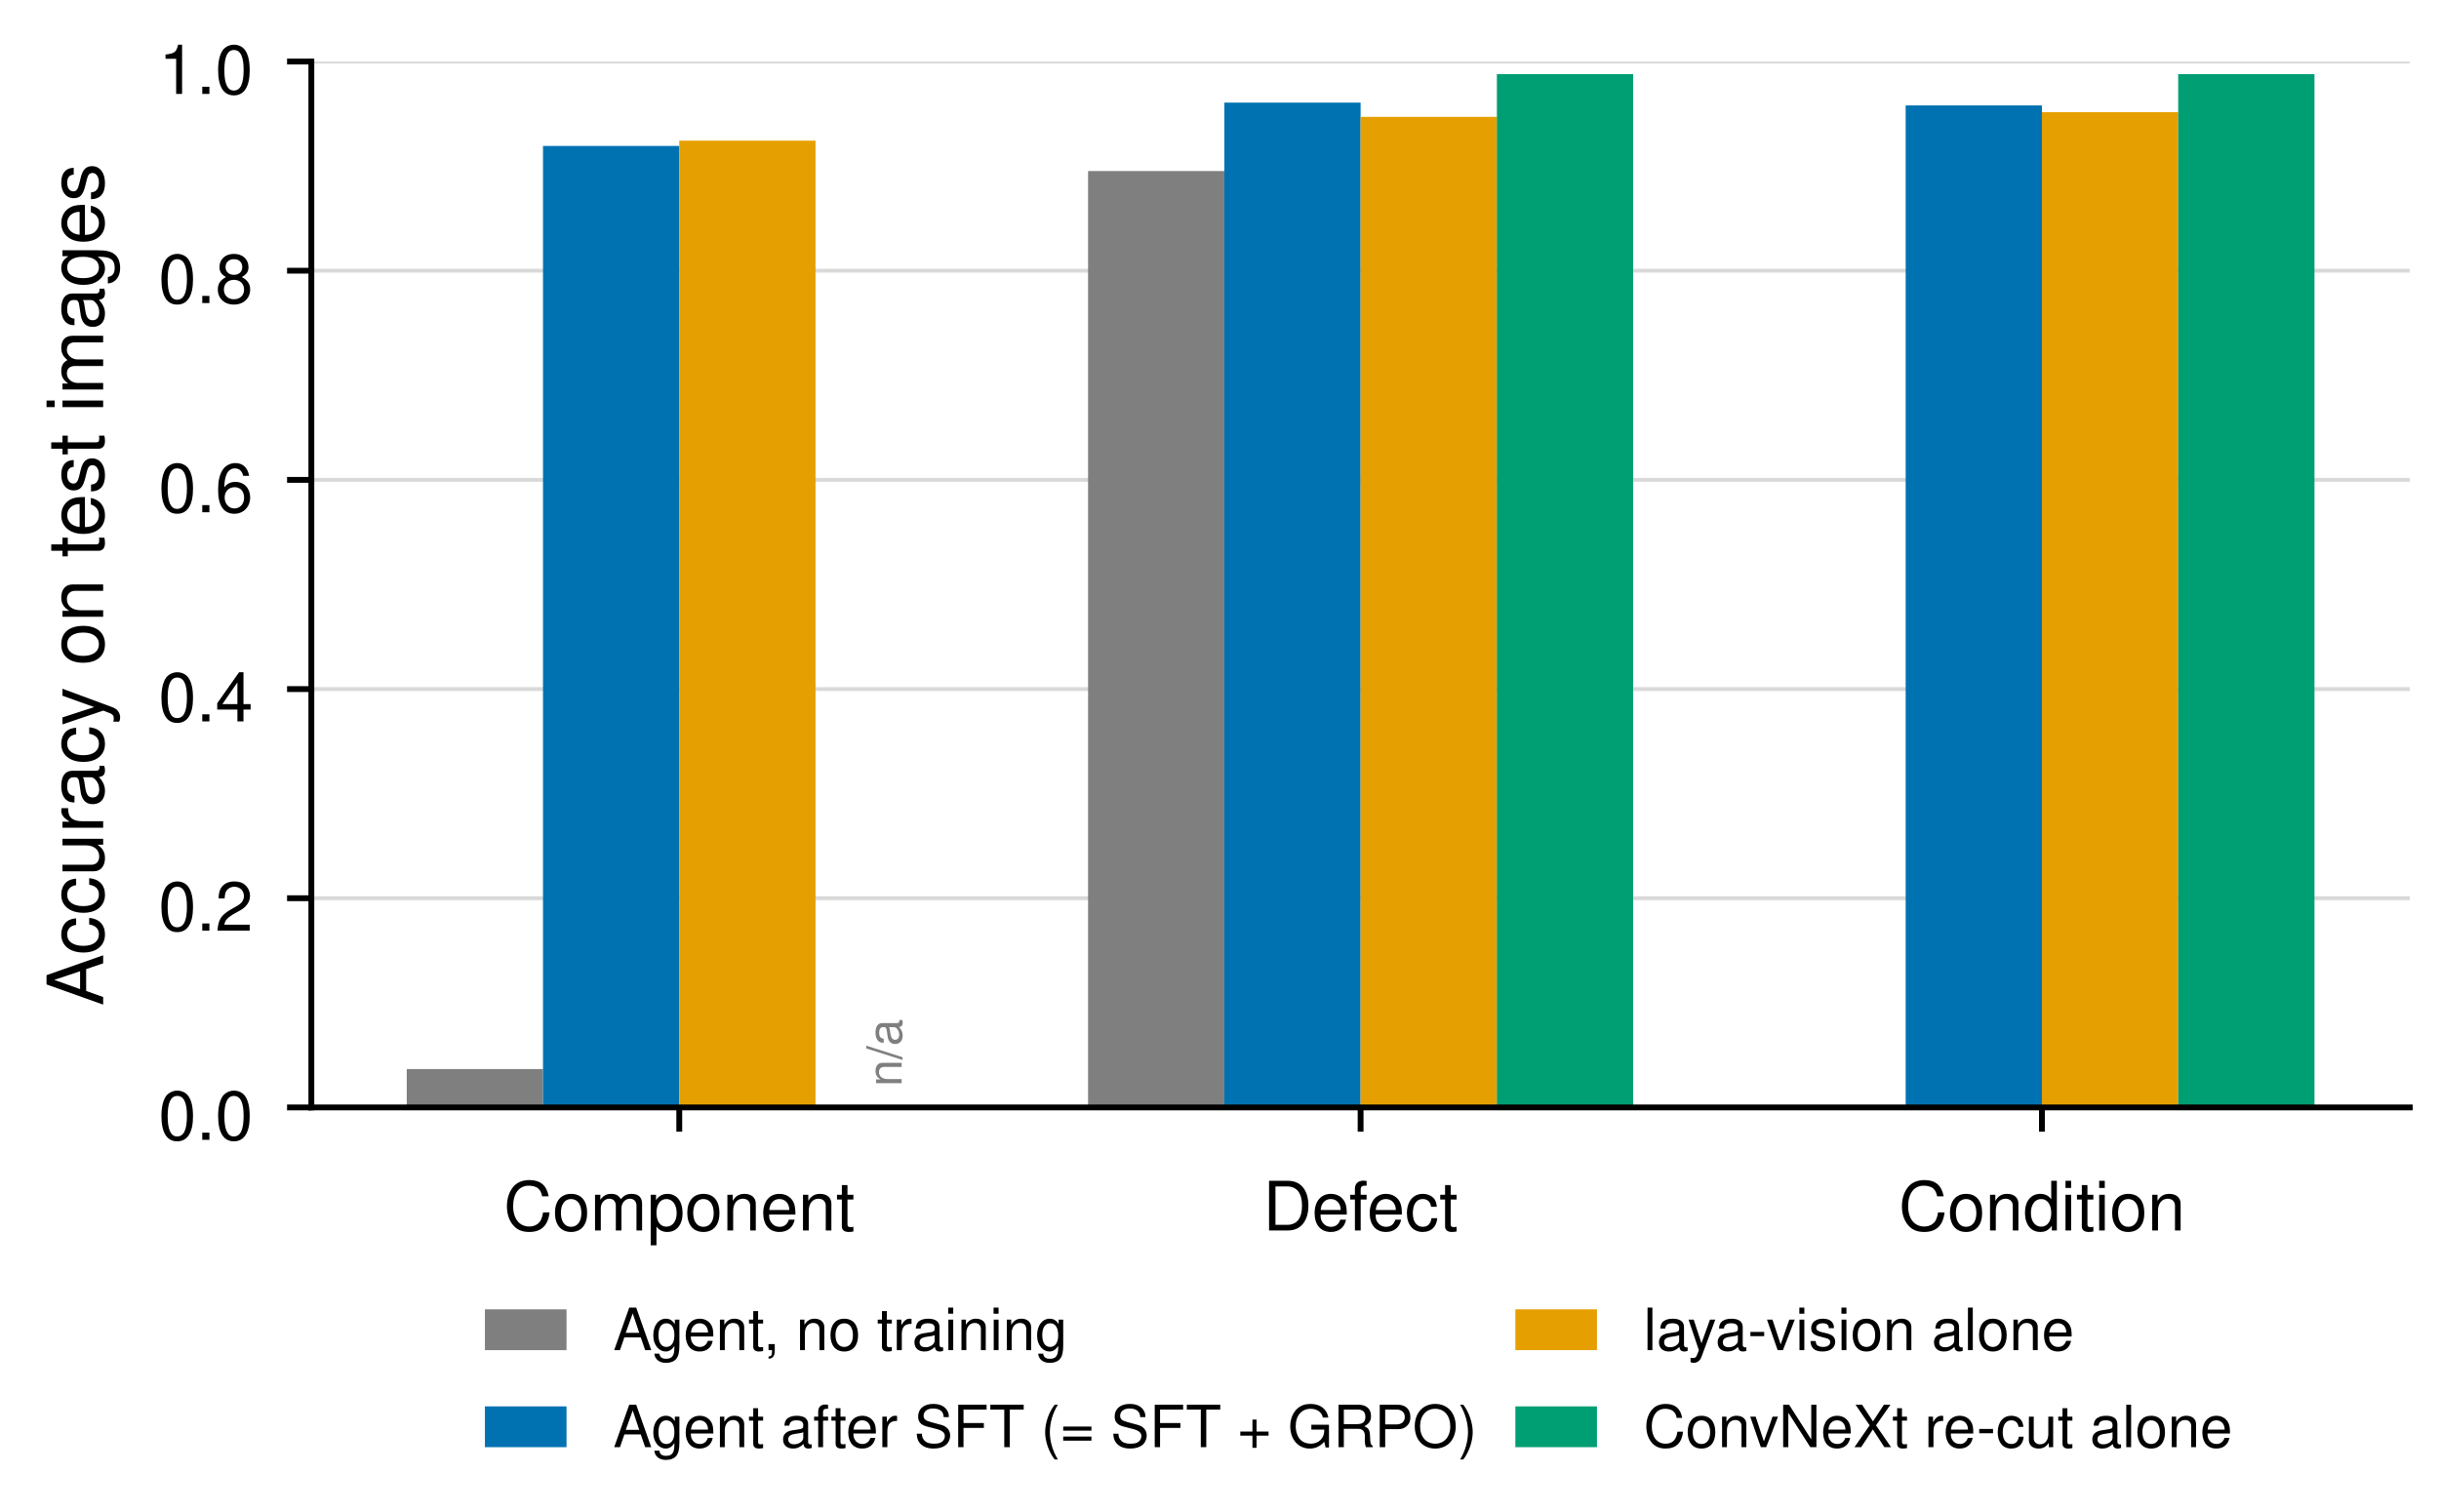
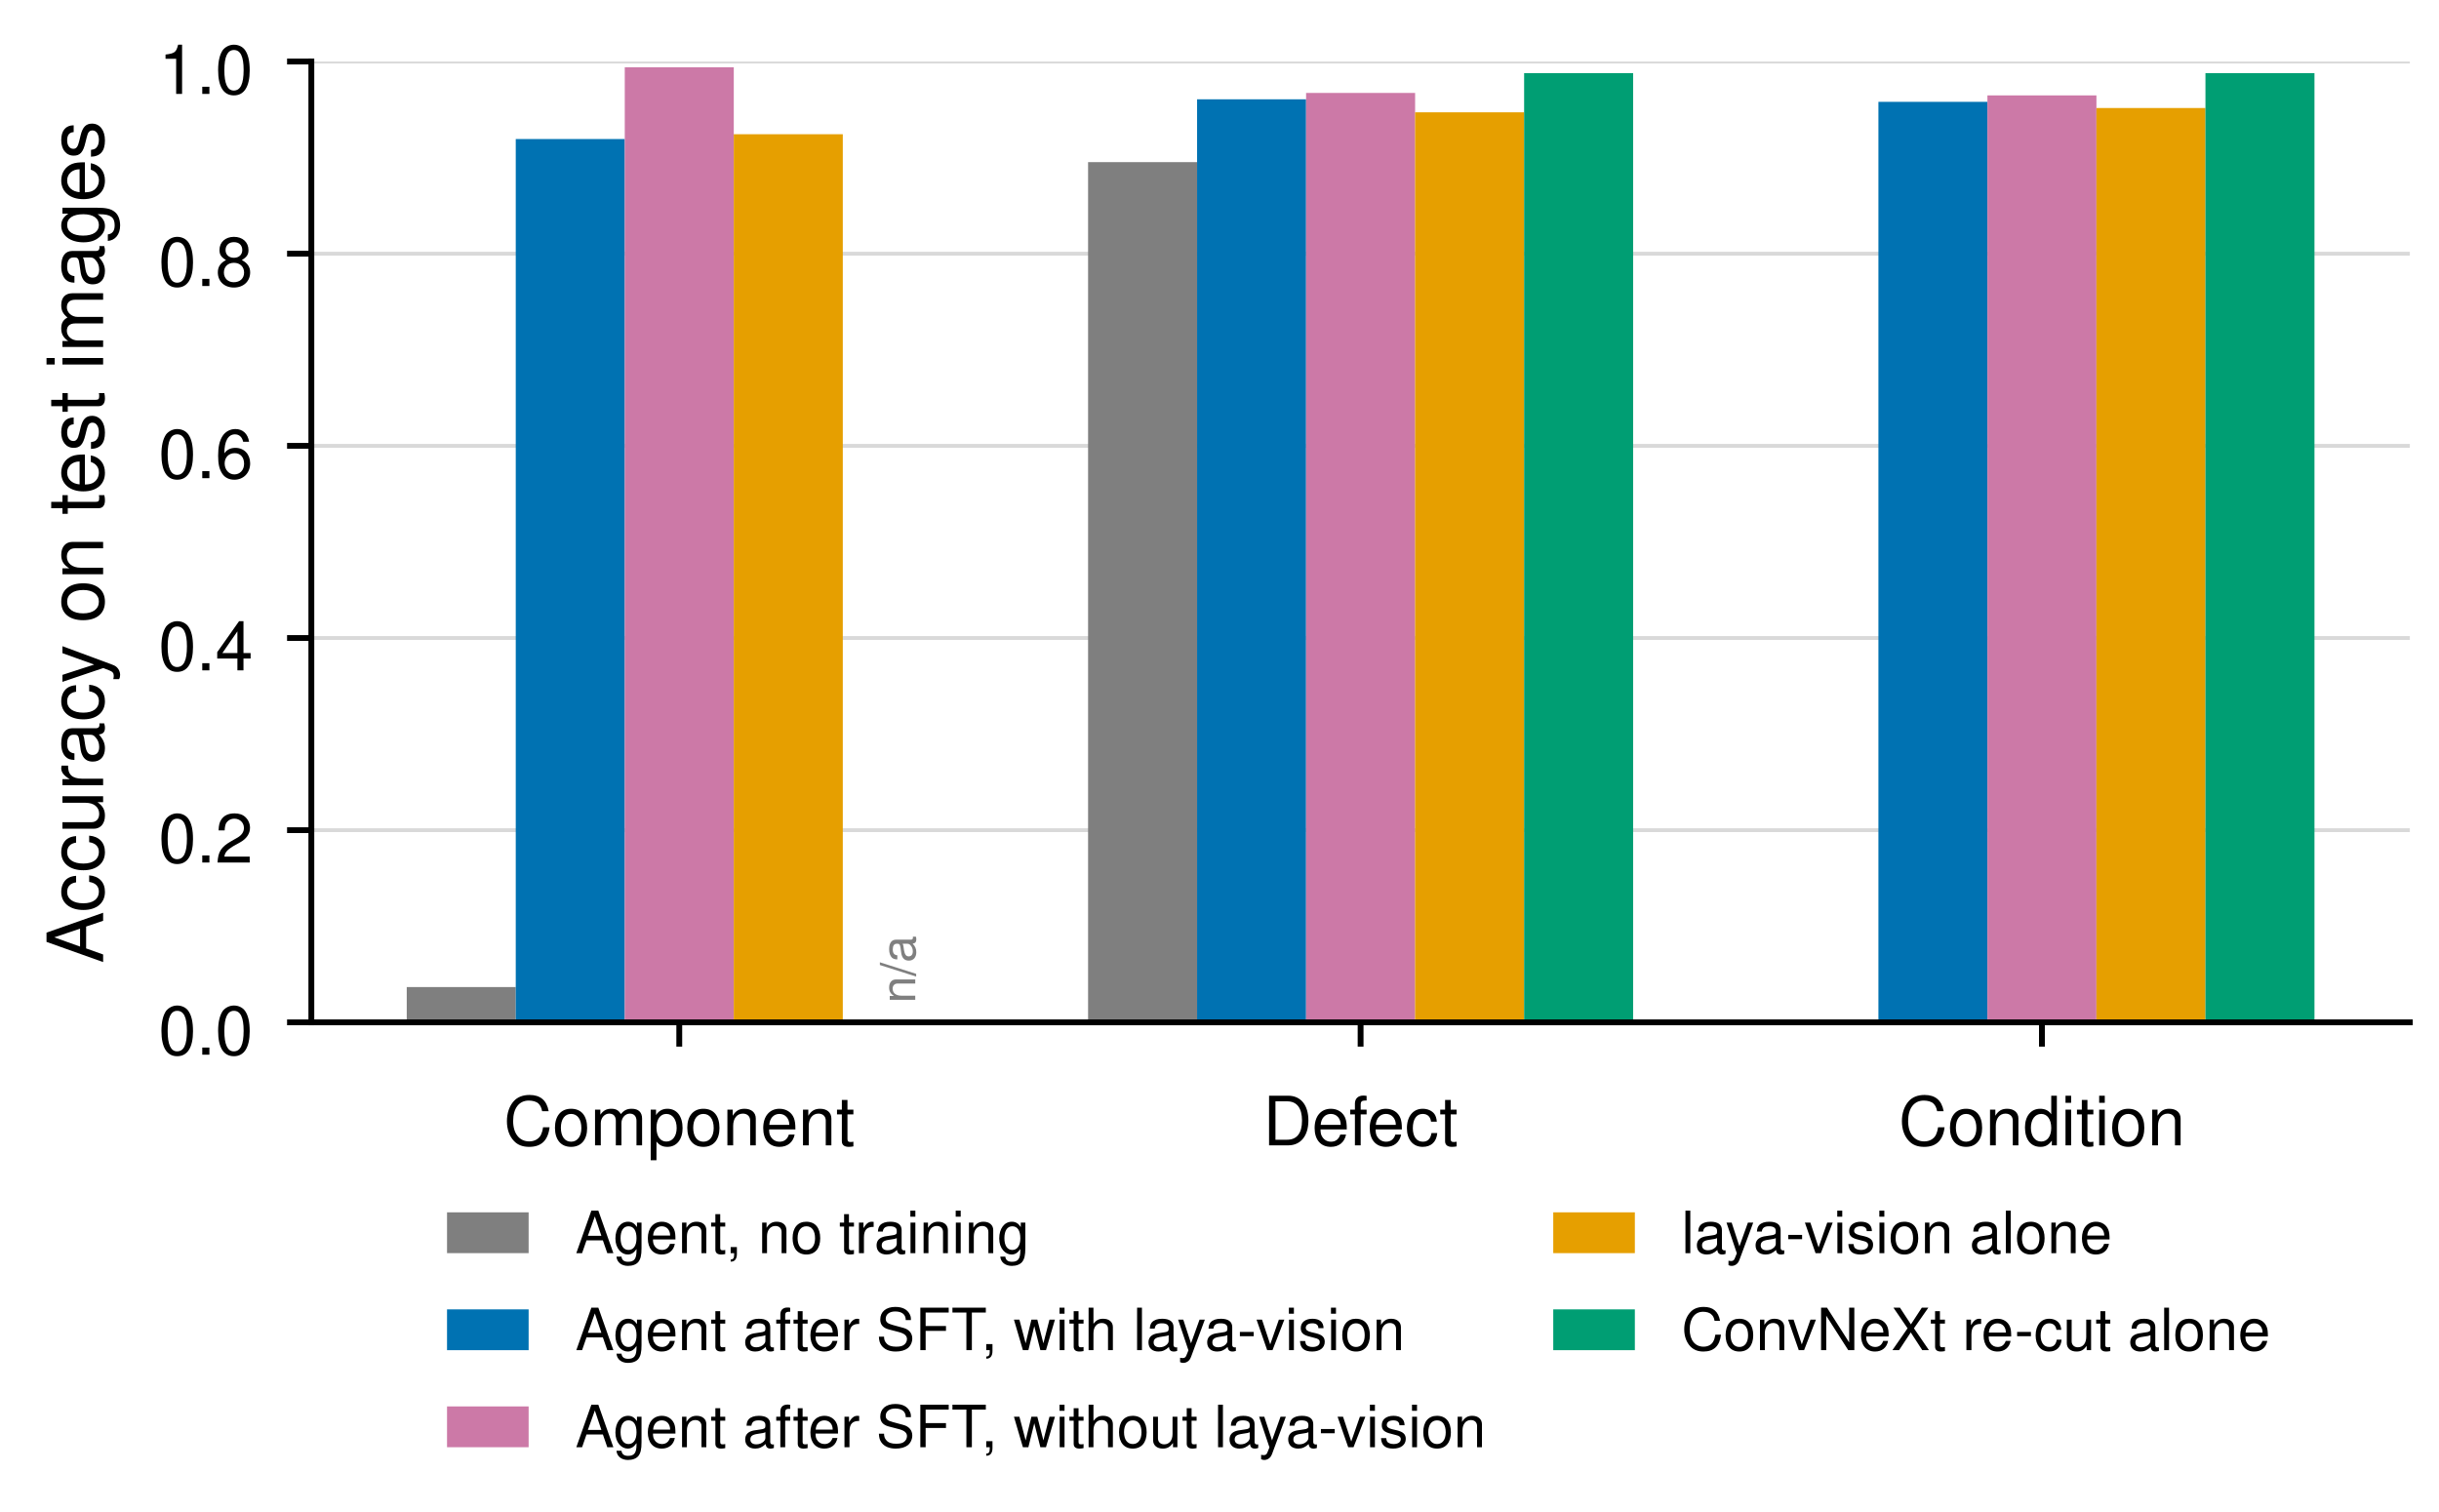
<svg xmlns="http://www.w3.org/2000/svg" xmlns:xlink="http://www.w3.org/1999/xlink" width="251.059pt" height="155.656pt" viewBox="0 0 251.059 155.656" version="1.1">
  <defs>
    <style type="text/css">*{stroke-linejoin: round; stroke-linecap: butt}</style>
  </defs>
  <g id="figure_1">
    <g id="patch_1">
      <path d="M 0 155.656  L 251.059 155.656  L 251.059 0  L 0 0  z " style="fill: #ffffff" />
    </g>
    <g id="axes_1">
      <g id="patch_2">
-         <path d="M 32.049 114.007  L 248.058 114.007  L 248.058 6.332  L 32.049 6.332  z " style="fill: #ffffff" />
+         <path d="M 32.049 105.247  L 248.058 105.247  L 248.058 6.332  L 32.049 6.332  z " style="fill: #ffffff" />
      </g>
      <g id="matplotlib.axis_1">
        <g id="xtick_1">
          <g id="line2d_1">
            <defs>
-               <path id="m460fedeb0e" d="M 0 0  L 0 2.5  " style="stroke: #000000; stroke-width: 0.6" />
+               <path id="mb0eb6a60b3" d="M 0 0  L 0 2.5  " style="stroke: #000000; stroke-width: 0.6" />
            </defs>
            <g>
-               <use xlink:href="#m460fedeb0e" x="69.921" y="114.007" style="stroke: #000000; stroke-width: 0.6" />
+               <use xlink:href="#mb0eb6a60b3" x="69.921" y="105.247" style="stroke: #000000; stroke-width: 0.6" />
            </g>
          </g>
          <g id="text_1">
-             <text style="font-size: 7px; font-family: 'Helvetica Neue', 'Helvetica', 'Arial', 'TeX Gyre Heros', 'Nimbus Sans', 'Liberation Sans', 'DejaVu Sans', sans-serif; text-anchor: middle" x="69.921" y="126.671" transform="rotate(-0 69.92088 126.6709)">Component</text>
+             <text style="font-size: 7px; font-family: 'Helvetica Neue', 'Helvetica', 'Arial', 'TeX Gyre Heros', 'Nimbus Sans', 'Liberation Sans', 'DejaVu Sans', sans-serif; text-anchor: middle" x="69.921" y="117.911" transform="rotate(-0 69.92088 117.9111)">Component</text>
          </g>
        </g>
        <g id="xtick_2">
          <g id="line2d_2">
            <g>
-               <use xlink:href="#m460fedeb0e" x="140.054" y="114.007" style="stroke: #000000; stroke-width: 0.6" />
+               <use xlink:href="#mb0eb6a60b3" x="140.054" y="105.247" style="stroke: #000000; stroke-width: 0.6" />
            </g>
          </g>
          <g id="text_2">
-             <text style="font-size: 7px; font-family: 'Helvetica Neue', 'Helvetica', 'Arial', 'TeX Gyre Heros', 'Nimbus Sans', 'Liberation Sans', 'DejaVu Sans', sans-serif; text-anchor: middle" x="140.054" y="126.671" transform="rotate(-0 140.0537 126.6709)">Defect</text>
+             <text style="font-size: 7px; font-family: 'Helvetica Neue', 'Helvetica', 'Arial', 'TeX Gyre Heros', 'Nimbus Sans', 'Liberation Sans', 'DejaVu Sans', sans-serif; text-anchor: middle" x="140.054" y="117.911" transform="rotate(-0 140.0537 117.9111)">Defect</text>
          </g>
        </g>
        <g id="xtick_3">
          <g id="line2d_3">
            <g>
-               <use xlink:href="#m460fedeb0e" x="210.187" y="114.007" style="stroke: #000000; stroke-width: 0.6" />
+               <use xlink:href="#mb0eb6a60b3" x="210.187" y="105.247" style="stroke: #000000; stroke-width: 0.6" />
            </g>
          </g>
          <g id="text_3">
-             <text style="font-size: 7px; font-family: 'Helvetica Neue', 'Helvetica', 'Arial', 'TeX Gyre Heros', 'Nimbus Sans', 'Liberation Sans', 'DejaVu Sans', sans-serif; text-anchor: middle" x="210.187" y="126.671" transform="rotate(-0 210.1866 126.6709)">Condition</text>
+             <text style="font-size: 7px; font-family: 'Helvetica Neue', 'Helvetica', 'Arial', 'TeX Gyre Heros', 'Nimbus Sans', 'Liberation Sans', 'DejaVu Sans', sans-serif; text-anchor: middle" x="210.187" y="117.911" transform="rotate(-0 210.1866 117.9111)">Condition</text>
          </g>
        </g>
      </g>
      <g id="matplotlib.axis_2">
        <g id="ytick_1">
          <g id="line2d_4">
-             <path d="M 32.049 114.007  L 248.058 114.007  " clip-path="url(#pf481e3a48a)" style="fill: none; stroke: #d9d9d9; stroke-width: 0.4; stroke-linecap: square" />
+             <path d="M 32.049 105.247  L 248.058 105.247  " clip-path="url(#pa7580e8d8a)" style="fill: none; stroke: #d9d9d9; stroke-width: 0.4; stroke-linecap: square" />
          </g>
          <g id="line2d_5">
            <defs>
-               <path id="m5b938c8059" d="M 0 0  L -2.5 0  " style="stroke: #000000; stroke-width: 0.6" />
+               <path id="m47cdcc5533" d="M 0 0  L -2.5 0  " style="stroke: #000000; stroke-width: 0.6" />
            </defs>
            <g>
-               <use xlink:href="#m5b938c8059" x="32.049" y="114.007" style="stroke: #000000; stroke-width: 0.6" />
+               <use xlink:href="#m47cdcc5533" x="32.049" y="105.247" style="stroke: #000000; stroke-width: 0.6" />
            </g>
          </g>
          <g id="text_4">
-             <text style="font-size: 7px; font-family: 'Helvetica Neue', 'Helvetica', 'Arial', 'TeX Gyre Heros', 'Nimbus Sans', 'Liberation Sans', 'DejaVu Sans', sans-serif; text-anchor: end" x="26.049" y="117.339" transform="rotate(-0 26.04915 117.3389)">0.0</text>
+             <text style="font-size: 7px; font-family: 'Helvetica Neue', 'Helvetica', 'Arial', 'TeX Gyre Heros', 'Nimbus Sans', 'Liberation Sans', 'DejaVu Sans', sans-serif; text-anchor: end" x="26.049" y="108.579" transform="rotate(-0 26.04915 108.5791)">0.0</text>
          </g>
        </g>
        <g id="ytick_2">
          <g id="line2d_6">
-             <path d="M 32.049 92.472  L 248.058 92.472  " clip-path="url(#pf481e3a48a)" style="fill: none; stroke: #d9d9d9; stroke-width: 0.4; stroke-linecap: square" />
+             <path d="M 32.049 85.464  L 248.058 85.464  " clip-path="url(#pa7580e8d8a)" style="fill: none; stroke: #d9d9d9; stroke-width: 0.4; stroke-linecap: square" />
          </g>
          <g id="line2d_7">
            <g>
-               <use xlink:href="#m5b938c8059" x="32.049" y="92.472" style="stroke: #000000; stroke-width: 0.6" />
+               <use xlink:href="#m47cdcc5533" x="32.049" y="85.464" style="stroke: #000000; stroke-width: 0.6" />
            </g>
          </g>
          <g id="text_5">
-             <text style="font-size: 7px; font-family: 'Helvetica Neue', 'Helvetica', 'Arial', 'TeX Gyre Heros', 'Nimbus Sans', 'Liberation Sans', 'DejaVu Sans', sans-serif; text-anchor: end" x="26.049" y="95.804" transform="rotate(-0 26.04915 95.80399)">0.2</text>
+             <text style="font-size: 7px; font-family: 'Helvetica Neue', 'Helvetica', 'Arial', 'TeX Gyre Heros', 'Nimbus Sans', 'Liberation Sans', 'DejaVu Sans', sans-serif; text-anchor: end" x="26.049" y="88.796" transform="rotate(-0 26.04915 88.79616)">0.2</text>
          </g>
        </g>
        <g id="ytick_3">
          <g id="line2d_8">
-             <path d="M 32.049 70.937  L 248.058 70.937  " clip-path="url(#pf481e3a48a)" style="fill: none; stroke: #d9d9d9; stroke-width: 0.4; stroke-linecap: square" />
+             <path d="M 32.049 65.681  L 248.058 65.681  " clip-path="url(#pa7580e8d8a)" style="fill: none; stroke: #d9d9d9; stroke-width: 0.4; stroke-linecap: square" />
          </g>
          <g id="line2d_9">
            <g>
-               <use xlink:href="#m5b938c8059" x="32.049" y="70.937" style="stroke: #000000; stroke-width: 0.6" />
+               <use xlink:href="#m47cdcc5533" x="32.049" y="65.681" style="stroke: #000000; stroke-width: 0.6" />
            </g>
          </g>
          <g id="text_6">
-             <text style="font-size: 7px; font-family: 'Helvetica Neue', 'Helvetica', 'Arial', 'TeX Gyre Heros', 'Nimbus Sans', 'Liberation Sans', 'DejaVu Sans', sans-serif; text-anchor: end" x="26.049" y="74.269" transform="rotate(-0 26.04915 74.26905)">0.4</text>
+             <text style="font-size: 7px; font-family: 'Helvetica Neue', 'Helvetica', 'Arial', 'TeX Gyre Heros', 'Nimbus Sans', 'Liberation Sans', 'DejaVu Sans', sans-serif; text-anchor: end" x="26.049" y="69.013" transform="rotate(-0 26.04915 69.01318)">0.4</text>
          </g>
        </g>
        <g id="ytick_4">
          <g id="line2d_10">
-             <path d="M 32.049 49.402  L 248.058 49.402  " clip-path="url(#pf481e3a48a)" style="fill: none; stroke: #d9d9d9; stroke-width: 0.4; stroke-linecap: square" />
+             <path d="M 32.049 45.898  L 248.058 45.898  " clip-path="url(#pa7580e8d8a)" style="fill: none; stroke: #d9d9d9; stroke-width: 0.4; stroke-linecap: square" />
          </g>
          <g id="line2d_11">
            <g>
-               <use xlink:href="#m5b938c8059" x="32.049" y="49.402" style="stroke: #000000; stroke-width: 0.6" />
+               <use xlink:href="#m47cdcc5533" x="32.049" y="45.898" style="stroke: #000000; stroke-width: 0.6" />
            </g>
          </g>
          <g id="text_7">
-             <text style="font-size: 7px; font-family: 'Helvetica Neue', 'Helvetica', 'Arial', 'TeX Gyre Heros', 'Nimbus Sans', 'Liberation Sans', 'DejaVu Sans', sans-serif; text-anchor: end" x="26.049" y="52.734" transform="rotate(-0 26.04915 52.73412)">0.6</text>
+             <text style="font-size: 7px; font-family: 'Helvetica Neue', 'Helvetica', 'Arial', 'TeX Gyre Heros', 'Nimbus Sans', 'Liberation Sans', 'DejaVu Sans', sans-serif; text-anchor: end" x="26.049" y="49.23" transform="rotate(-0 26.04915 49.2302)">0.6</text>
          </g>
        </g>
        <g id="ytick_5">
          <g id="line2d_12">
-             <path d="M 32.049 27.867  L 248.058 27.867  " clip-path="url(#pf481e3a48a)" style="fill: none; stroke: #d9d9d9; stroke-width: 0.4; stroke-linecap: square" />
+             <path d="M 32.049 26.115  L 248.058 26.115  " clip-path="url(#pa7580e8d8a)" style="fill: none; stroke: #d9d9d9; stroke-width: 0.4; stroke-linecap: square" />
          </g>
          <g id="line2d_13">
            <g>
-               <use xlink:href="#m5b938c8059" x="32.049" y="27.867" style="stroke: #000000; stroke-width: 0.6" />
+               <use xlink:href="#m47cdcc5533" x="32.049" y="26.115" style="stroke: #000000; stroke-width: 0.6" />
            </g>
          </g>
          <g id="text_8">
-             <text style="font-size: 7px; font-family: 'Helvetica Neue', 'Helvetica', 'Arial', 'TeX Gyre Heros', 'Nimbus Sans', 'Liberation Sans', 'DejaVu Sans', sans-serif; text-anchor: end" x="26.049" y="31.199" transform="rotate(-0 26.04915 31.19918)">0.8</text>
+             <text style="font-size: 7px; font-family: 'Helvetica Neue', 'Helvetica', 'Arial', 'TeX Gyre Heros', 'Nimbus Sans', 'Liberation Sans', 'DejaVu Sans', sans-serif; text-anchor: end" x="26.049" y="29.447" transform="rotate(-0 26.04915 29.44722)">0.8</text>
          </g>
        </g>
        <g id="ytick_6">
          <g id="line2d_14">
-             <path d="M 32.049 6.332  L 248.058 6.332  " clip-path="url(#pf481e3a48a)" style="fill: none; stroke: #d9d9d9; stroke-width: 0.4; stroke-linecap: square" />
+             <path d="M 32.049 6.332  L 248.058 6.332  " clip-path="url(#pa7580e8d8a)" style="fill: none; stroke: #d9d9d9; stroke-width: 0.4; stroke-linecap: square" />
          </g>
          <g id="line2d_15">
            <g>
-               <use xlink:href="#m5b938c8059" x="32.049" y="6.332" style="stroke: #000000; stroke-width: 0.6" />
+               <use xlink:href="#m47cdcc5533" x="32.049" y="6.332" style="stroke: #000000; stroke-width: 0.6" />
            </g>
          </g>
          <g id="text_9">
            <text style="font-size: 7px; font-family: 'Helvetica Neue', 'Helvetica', 'Arial', 'TeX Gyre Heros', 'Nimbus Sans', 'Liberation Sans', 'DejaVu Sans', sans-serif; text-anchor: end" x="26.049" y="9.664" transform="rotate(-0 26.04915 9.66424)">1.0</text>
          </g>
        </g>
        <g id="text_10">
-           <text style="font-size: 8px; font-family: 'Helvetica Neue', 'Helvetica', 'Arial', 'TeX Gyre Heros', 'Nimbus Sans', 'Liberation Sans', 'DejaVu Sans', sans-serif; text-anchor: middle" x="10.616" y="60.17" transform="rotate(-90 10.61624 60.16958)">Accuracy on test images</text>
+           <text style="font-size: 8px; font-family: 'Helvetica Neue', 'Helvetica', 'Arial', 'TeX Gyre Heros', 'Nimbus Sans', 'Liberation Sans', 'DejaVu Sans', sans-serif; text-anchor: middle" x="10.616" y="55.79" transform="rotate(-90 10.61624 55.78969)">Accuracy on test images</text>
        </g>
      </g>
      <g id="patch_3">
-         <path d="M 41.868 114.007  L 55.894 114.007  L 55.894 110.055  L 41.868 110.055  z " clip-path="url(#pf481e3a48a)" style="fill: #7f7f7f" />
+         <path d="M 41.868 105.247  L 53.089 105.247  L 53.089 101.617  L 41.868 101.617  z " clip-path="url(#pa7580e8d8a)" style="fill: #7f7f7f" />
      </g>
      <g id="patch_4">
-         <path d="M 112.001 114.007  L 126.027 114.007  L 126.027 17.606  L 112.001 17.606  z " clip-path="url(#pf481e3a48a)" style="fill: #7f7f7f" />
+         <path d="M 112.001 105.247  L 123.222 105.247  L 123.222 16.689  L 112.001 16.689  z " clip-path="url(#pa7580e8d8a)" style="fill: #7f7f7f" />
      </g>
      <g id="patch_5">
-         <path d="M 182.133 114.007  L 196.16 114.007  L 196.16 114.007  L 182.133 114.007  z " clip-path="url(#pf481e3a48a)" style="fill: #7f7f7f" />
+         <path d="M 182.133 105.247  L 193.355 105.247  L 193.355 105.247  L 182.133 105.247  z " clip-path="url(#pa7580e8d8a)" style="fill: #7f7f7f" />
      </g>
      <g id="patch_6">
-         <path d="M 55.894 114.007  L 69.921 114.007  L 69.921 15.022  L 55.894 15.022  z " clip-path="url(#pf481e3a48a)" style="fill: #0072b2" />
+         <path d="M 53.089 105.247  L 64.31 105.247  L 64.31 14.315  L 53.089 14.315  z " clip-path="url(#pa7580e8d8a)" style="fill: #0072b2" />
      </g>
      <g id="patch_7">
-         <path d="M 126.027 114.007  L 140.054 114.007  L 140.054 10.564  L 126.027 10.564  z " clip-path="url(#pf481e3a48a)" style="fill: #0072b2" />
+         <path d="M 123.222 105.247  L 134.443 105.247  L 134.443 10.22  L 123.222 10.22  z " clip-path="url(#pa7580e8d8a)" style="fill: #0072b2" />
      </g>
      <g id="patch_8">
-         <path d="M 196.16 114.007  L 210.187 114.007  L 210.187 10.855  L 196.16 10.855  z " clip-path="url(#pf481e3a48a)" style="fill: #0072b2" />
+         <path d="M 193.355 105.247  L 204.576 105.247  L 204.576 10.487  L 193.355 10.487  z " clip-path="url(#pa7580e8d8a)" style="fill: #0072b2" />
      </g>
      <g id="patch_9">
-         <path d="M 69.921 114.007  L 83.947 114.007  L 83.947 14.483  L 69.921 14.483  z " clip-path="url(#pf481e3a48a)" style="fill: #e69f00" />
+         <path d="M 64.31 105.247  L 75.532 105.247  L 75.532 6.926  L 64.31 6.926  z " clip-path="url(#pa7580e8d8a)" style="fill: #cc79a7" />
      </g>
      <g id="patch_10">
-         <path d="M 140.054 114.007  L 154.08 114.007  L 154.08 12.028  L 140.054 12.028  z " clip-path="url(#pf481e3a48a)" style="fill: #e69f00" />
+         <path d="M 134.443 105.247  L 145.664 105.247  L 145.664 9.567  L 134.443 9.567  z " clip-path="url(#pa7580e8d8a)" style="fill: #cc79a7" />
      </g>
      <g id="patch_11">
-         <path d="M 210.187 114.007  L 224.213 114.007  L 224.213 11.544  L 210.187 11.544  z " clip-path="url(#pf481e3a48a)" style="fill: #e69f00" />
+         <path d="M 204.576 105.247  L 215.797 105.247  L 215.797 9.824  L 204.576 9.824  z " clip-path="url(#pa7580e8d8a)" style="fill: #cc79a7" />
      </g>
      <g id="patch_12">
-         <path d="M 0 0  z " clip-path="url(#pf481e3a48a)" style="fill: #009e73" />
+         <path d="M 75.532 105.247  L 86.753 105.247  L 86.753 13.82  L 75.532 13.82  z " clip-path="url(#pa7580e8d8a)" style="fill: #e69f00" />
      </g>
      <g id="patch_13">
-         <path d="M 154.08 114.007  L 168.107 114.007  L 168.107 7.635  L 154.08 7.635  z " clip-path="url(#pf481e3a48a)" style="fill: #009e73" />
+         <path d="M 145.664 105.247  L 156.886 105.247  L 156.886 11.565  L 145.664 11.565  z " clip-path="url(#pa7580e8d8a)" style="fill: #e69f00" />
      </g>
      <g id="patch_14">
-         <path d="M 224.213 114.007  L 238.24 114.007  L 238.24 7.635  L 224.213 7.635  z " clip-path="url(#pf481e3a48a)" style="fill: #009e73" />
+         <path d="M 215.797 105.247  L 227.018 105.247  L 227.018 11.12  L 215.797 11.12  z " clip-path="url(#pa7580e8d8a)" style="fill: #e69f00" />
      </g>
      <g id="patch_15">
-         <path d="M 32.049 114.007  L 32.049 6.332  " style="fill: none; stroke: #000000; stroke-width: 0.6; stroke-linejoin: miter; stroke-linecap: square" />
+         <path d="M 0 0  z " clip-path="url(#pa7580e8d8a)" style="fill: #009e73" />
      </g>
      <g id="patch_16">
-         <path d="M 32.049 114.007  L 248.058 114.007  " style="fill: none; stroke: #000000; stroke-width: 0.6; stroke-linejoin: miter; stroke-linecap: square" />
+         <path d="M 156.886 105.247  L 168.107 105.247  L 168.107 7.529  L 156.886 7.529  z " clip-path="url(#pa7580e8d8a)" style="fill: #009e73" />
+       </g>
+       <g id="patch_17">
+         <path d="M 227.018 105.247  L 238.24 105.247  L 238.24 7.529  L 227.018 7.529  z " clip-path="url(#pa7580e8d8a)" style="fill: #009e73" />
+       </g>
+       <g id="patch_18">
+         <path d="M 32.049 105.247  L 32.049 6.332  " style="fill: none; stroke: #000000; stroke-width: 0.6; stroke-linejoin: miter; stroke-linecap: square" />
+       </g>
+       <g id="patch_19">
+         <path d="M 32.049 105.247  L 248.058 105.247  " style="fill: none; stroke: #000000; stroke-width: 0.6; stroke-linejoin: miter; stroke-linecap: square" />
      </g>
      <g id="text_11">
-         <text style="font-size: 5px; font-family: 'Helvetica Neue', 'Helvetica', 'Arial', 'TeX Gyre Heros', 'Nimbus Sans', 'Liberation Sans', 'DejaVu Sans', sans-serif; fill: #7f7f7f" transform="translate(92.80823 111.8534) rotate(-90)">n/a</text>
+         <text style="font-size: 5px; font-family: 'Helvetica Neue', 'Helvetica', 'Arial', 'TeX Gyre Heros', 'Nimbus Sans', 'Liberation Sans', 'DejaVu Sans', sans-serif; fill: #7f7f7f" transform="translate(94.21089 103.2688) rotate(-90)">n/a</text>
      </g>
      <g id="legend_1">
-         <g id="patch_17">
-           <path d="M 49.915 138.993  L 58.315 138.993  L 58.315 134.793  L 49.915 134.793  z " style="fill: #7f7f7f" />
+         <g id="patch_20">
+           <path d="M 46.015 129.007  L 54.415 129.007  L 54.415 124.807  L 46.015 124.807  z " style="fill: #7f7f7f" />
        </g>
        <g id="text_12">
-           <text style="font-size: 6px; font-family: 'Helvetica Neue', 'Helvetica', 'Arial', 'TeX Gyre Heros', 'Nimbus Sans', 'Liberation Sans', 'DejaVu Sans', sans-serif; text-anchor: start" x="63.115" y="138.993" transform="rotate(-0 63.11497 138.9934)">Agent, no training</text>
-         </g>
-         <g id="patch_18">
-           <path d="M 49.915 148.983  L 58.315 148.983  L 58.315 144.783  L 49.915 144.783  z " style="fill: #0072b2" />
+           <text style="font-size: 6px; font-family: 'Helvetica Neue', 'Helvetica', 'Arial', 'TeX Gyre Heros', 'Nimbus Sans', 'Liberation Sans', 'DejaVu Sans', sans-serif; text-anchor: start" x="59.215" y="129.007" transform="rotate(-0 59.21497 129.0072)">Agent, no training</text>
+         </g>
+         <g id="patch_21">
+           <path d="M 46.015 138.997  L 54.415 138.997  L 54.415 134.797  L 46.015 134.797  z " style="fill: #0072b2" />
        </g>
        <g id="text_13">
-           <text style="font-size: 6px; font-family: 'Helvetica Neue', 'Helvetica', 'Arial', 'TeX Gyre Heros', 'Nimbus Sans', 'Liberation Sans', 'DejaVu Sans', sans-serif; text-anchor: start" x="63.115" y="148.983" transform="rotate(-0 63.11497 148.9834)">Agent after SFT (= SFT + GRPO)</text>
-         </g>
-         <g id="patch_19">
-           <path d="M 155.984 138.993  L 164.384 138.993  L 164.384 134.793  L 155.984 134.793  z " style="fill: #e69f00" />
+           <text style="font-size: 6px; font-family: 'Helvetica Neue', 'Helvetica', 'Arial', 'TeX Gyre Heros', 'Nimbus Sans', 'Liberation Sans', 'DejaVu Sans', sans-serif; text-anchor: start" x="59.215" y="138.997" transform="rotate(-0 59.21497 138.9972)">Agent after SFT, with laya-vision</text>
+         </g>
+         <g id="patch_22">
+           <path d="M 46.015 148.987  L 54.415 148.987  L 54.415 144.787  L 46.015 144.787  z " style="fill: #cc79a7" />
        </g>
        <g id="text_14">
-           <text style="font-size: 6px; font-family: 'Helvetica Neue', 'Helvetica', 'Arial', 'TeX Gyre Heros', 'Nimbus Sans', 'Liberation Sans', 'DejaVu Sans', sans-serif; text-anchor: start" x="169.184" y="138.993" transform="rotate(-0 169.1837 138.9934)">laya-vision alone</text>
-         </g>
-         <g id="patch_20">
-           <path d="M 155.984 148.983  L 164.384 148.983  L 164.384 144.783  L 155.984 144.783  z " style="fill: #009e73" />
+           <text style="font-size: 6px; font-family: 'Helvetica Neue', 'Helvetica', 'Arial', 'TeX Gyre Heros', 'Nimbus Sans', 'Liberation Sans', 'DejaVu Sans', sans-serif; text-anchor: start" x="59.215" y="148.987" transform="rotate(-0 59.21497 148.9872)">Agent after SFT, without laya-vision</text>
+         </g>
+         <g id="patch_23">
+           <path d="M 159.884 129.007  L 168.284 129.007  L 168.284 124.807  L 159.884 124.807  z " style="fill: #e69f00" />
        </g>
        <g id="text_15">
-           <text style="font-size: 6px; font-family: 'Helvetica Neue', 'Helvetica', 'Arial', 'TeX Gyre Heros', 'Nimbus Sans', 'Liberation Sans', 'DejaVu Sans', sans-serif; text-anchor: start" x="169.184" y="148.983" transform="rotate(-0 169.1837 148.9834)">ConvNeXt re-cut alone</text>
+           <text style="font-size: 6px; font-family: 'Helvetica Neue', 'Helvetica', 'Arial', 'TeX Gyre Heros', 'Nimbus Sans', 'Liberation Sans', 'DejaVu Sans', sans-serif; text-anchor: start" x="173.084" y="129.007" transform="rotate(-0 173.0837 129.0072)">laya-vision alone</text>
+         </g>
+         <g id="patch_24">
+           <path d="M 159.884 138.997  L 168.284 138.997  L 168.284 134.797  L 159.884 134.797  z " style="fill: #009e73" />
+         </g>
+         <g id="text_16">
+           <text style="font-size: 6px; font-family: 'Helvetica Neue', 'Helvetica', 'Arial', 'TeX Gyre Heros', 'Nimbus Sans', 'Liberation Sans', 'DejaVu Sans', sans-serif; text-anchor: start" x="173.084" y="138.997" transform="rotate(-0 173.0837 138.9972)">ConvNeXt re-cut alone</text>
        </g>
      </g>
    </g>
  </g>
  <defs>
-     <clipPath id="pf481e3a48a">
-       <rect x="32.049" y="6.332" width="216.009" height="107.675" />
+     <clipPath id="pa7580e8d8a">
+       <rect x="32.049" y="6.332" width="216.009" height="98.915" />
    </clipPath>
  </defs>
</svg>
